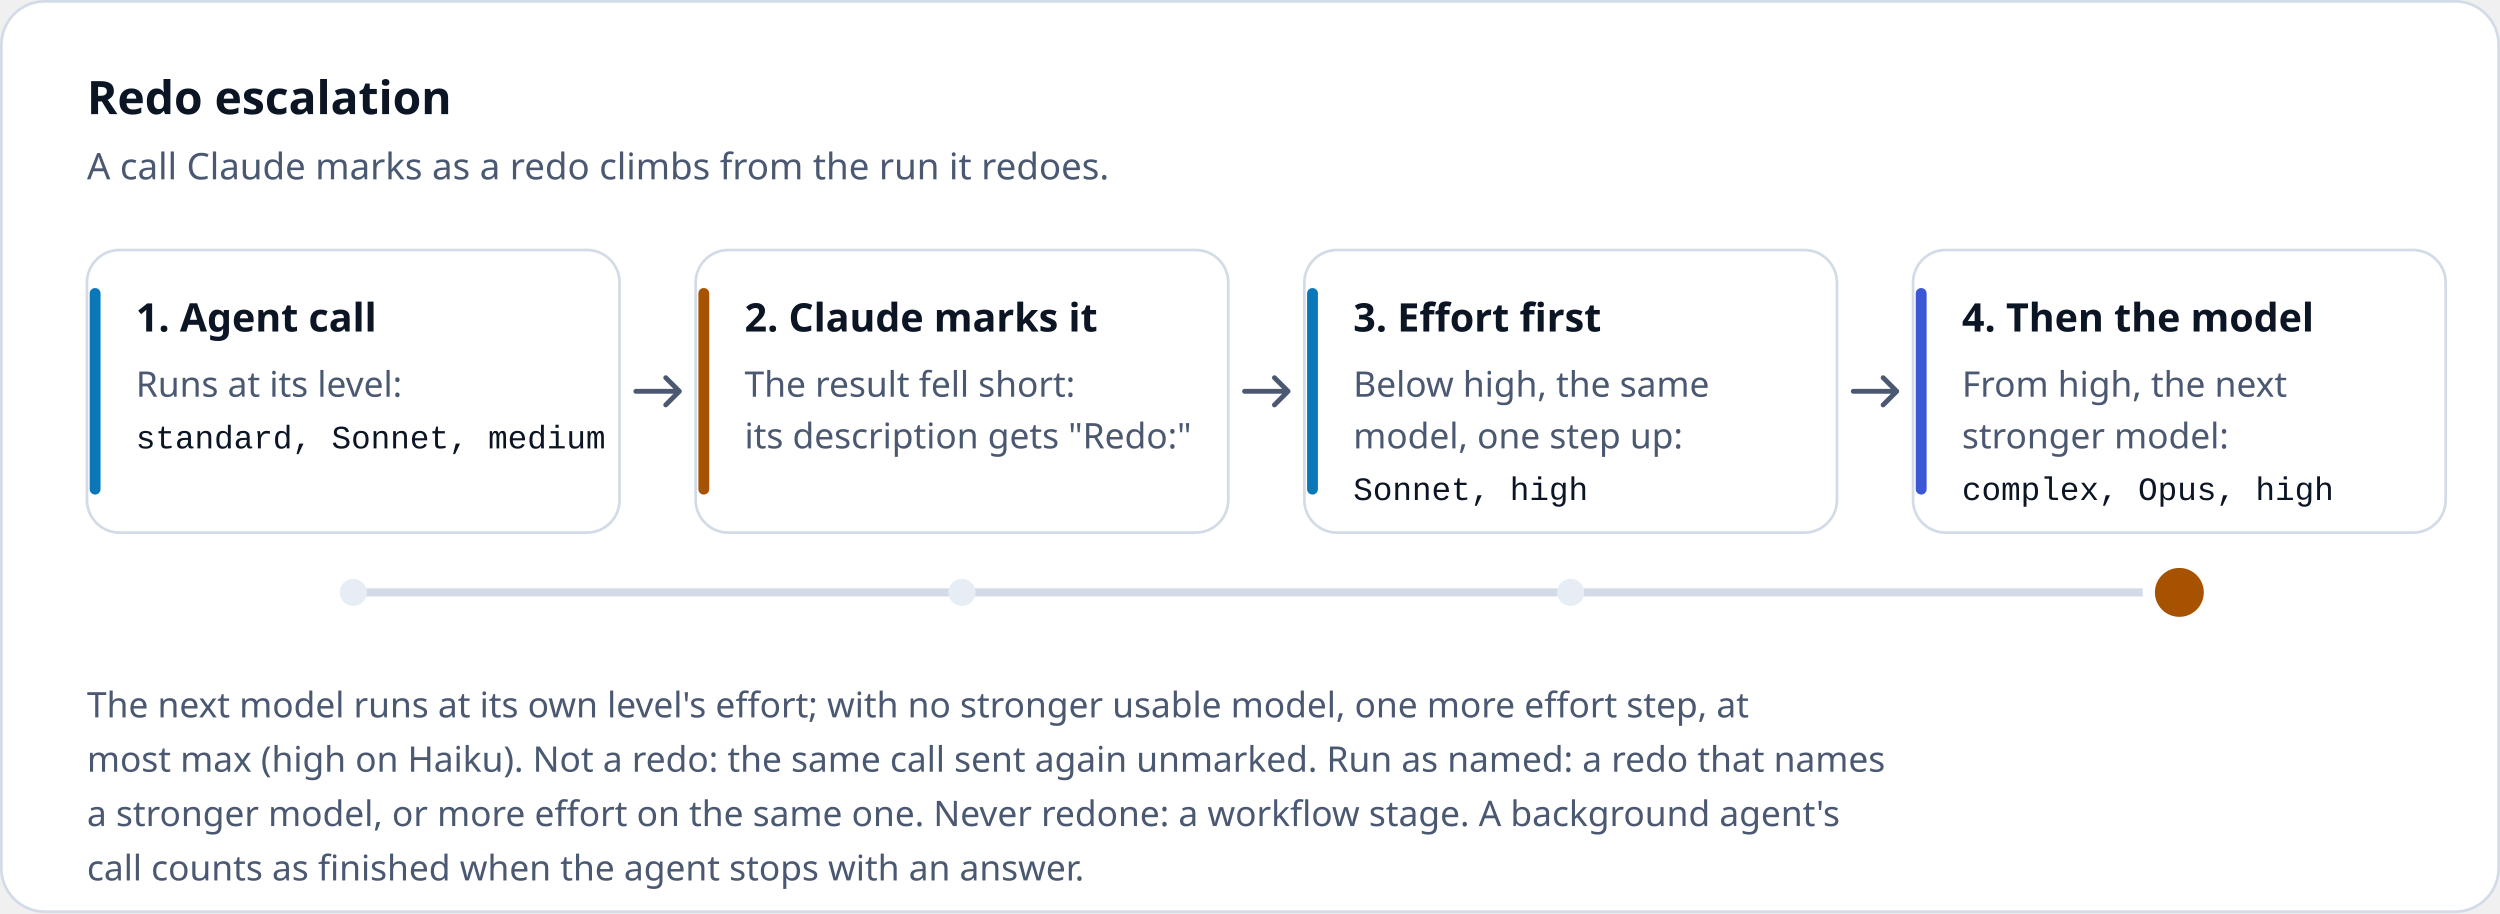
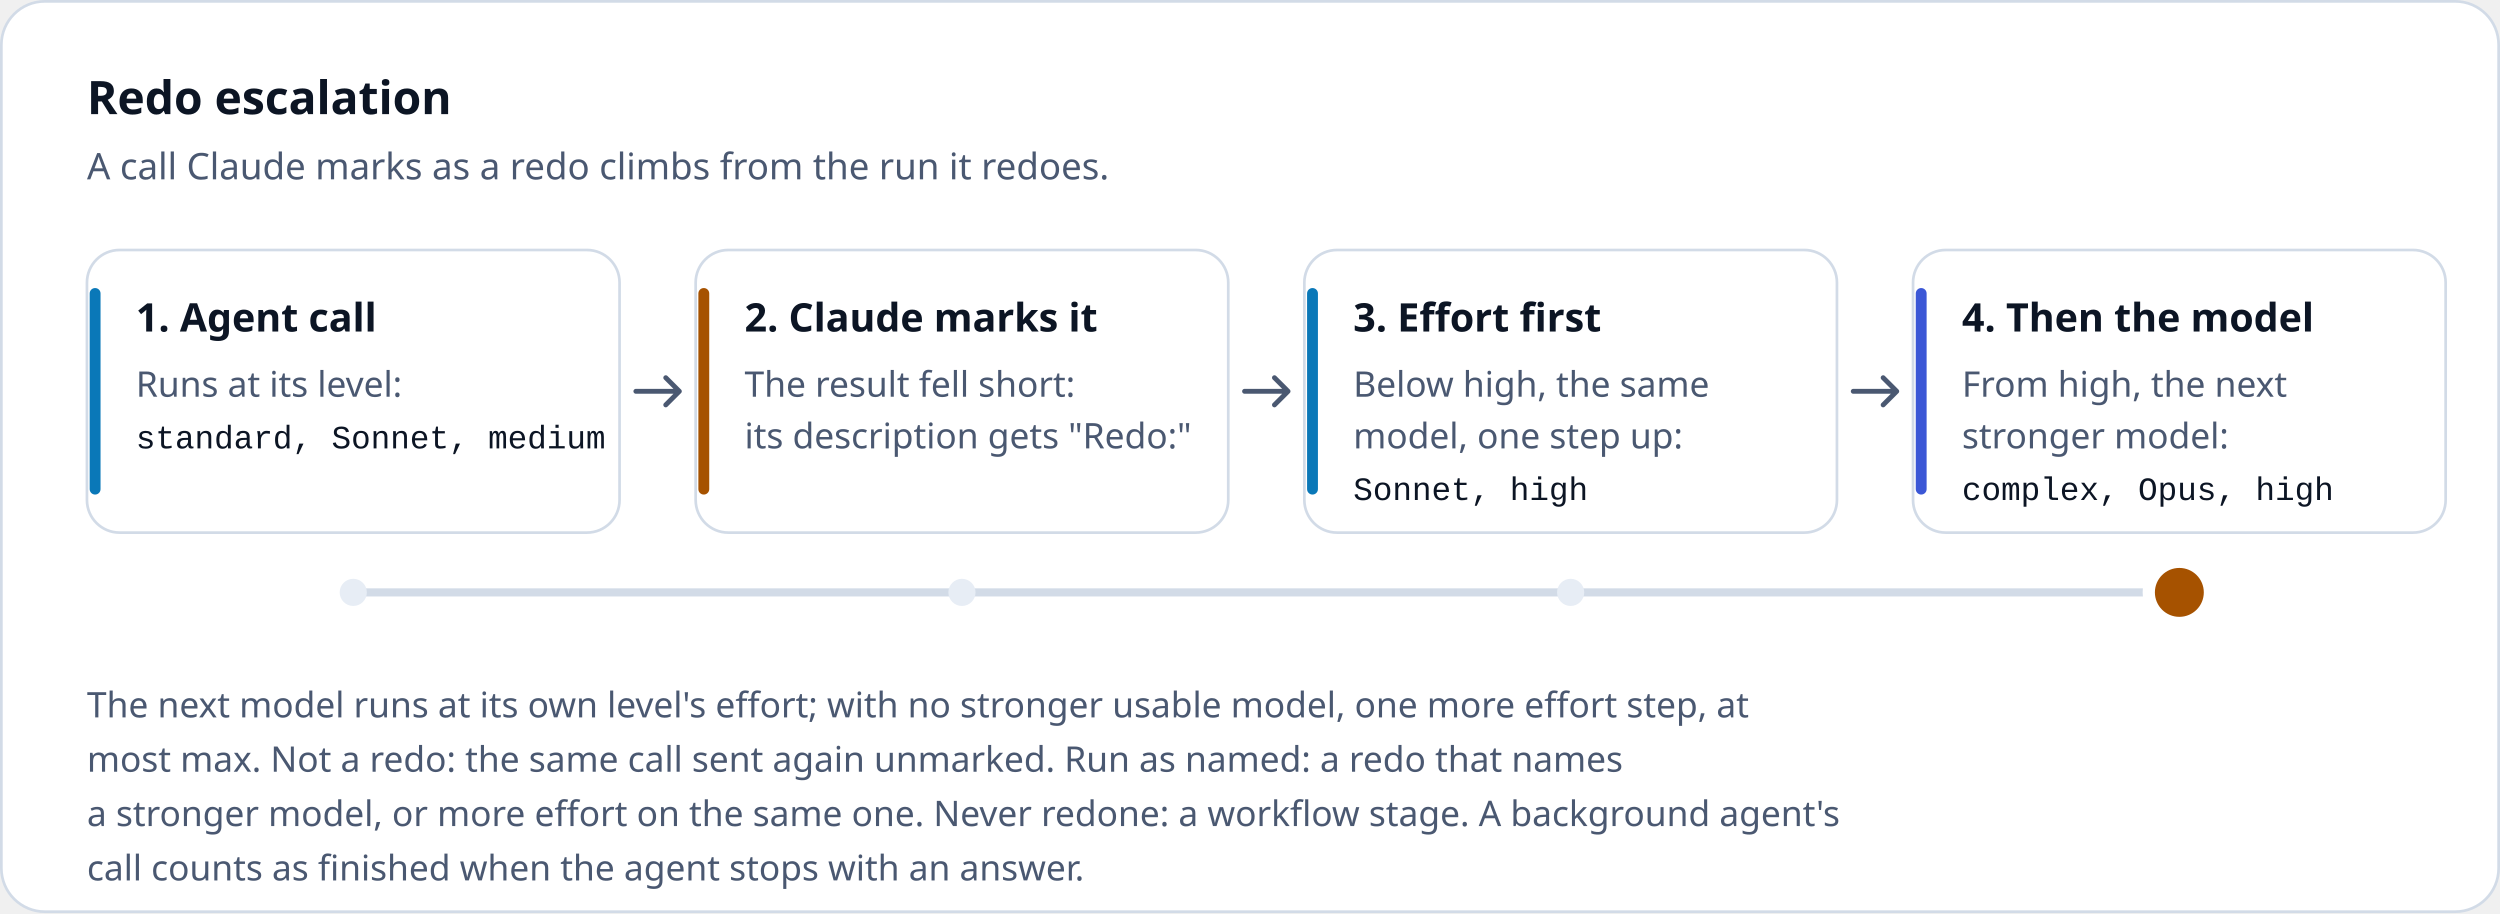
<svg xmlns="http://www.w3.org/2000/svg" viewBox="0 0 920 336" width="920" height="336" role="img" aria-label="A call runs at its level, for example standard on Sonnet at medium effort. When its result falls short, Claude marks a redo by starting the call's description with Redo. Below high effort, the redo runs the same model one effort step up, Sonnet at high. From high, the next redo runs the next stronger model at its own level's effort, complex on Opus at high.">
  <style>text{font-family:-apple-system, BlinkMacSystemFont, "Segoe UI", "Noto Sans", Helvetica, Arial, sans-serif}.mono{font-family:ui-monospace, SFMono-Regular, "SF Mono", Menlo, Consolas, "Liberation Mono", monospace}.b{font-weight:600}.card{fill:#FFFFFF;stroke:#D2DBE7}.ink{fill:#0C1524}.mut{fill:#4A5871}.faint{fill:#E7EDF5}.ln{stroke:#D2DBE7}.lnm{stroke:#4A5871}.rt{fill:#A65200}.rts{stroke:#A65200}.rtsoft{fill:#FFF1DE}.halo{stroke:#FFFFFF}.tag{fill:#FFFFFF}.r1{fill:#0E8C6F}.r1s{stroke:#0E8C6F}.r2{fill:#0A78B8}.r2s{stroke:#0A78B8}.r3{fill:#3B57D6}.r3s{stroke:#3B57D6}.r4{fill:#6D3FD1}.r4s{stroke:#6D3FD1}.r5{fill:#A72C8A}.r5s{stroke:#A72C8A}@media (prefers-color-scheme: dark){.card{fill:#0F1828;stroke:#26344B}.ink{fill:#E7EDF6}.mut{fill:#9BA9BD}.faint{fill:#1A263A}.ln{stroke:#26344B}.lnm{stroke:#9BA9BD}.rt{fill:#FFB23E}.rts{stroke:#FFB23E}.rtsoft{fill:#33260F}.halo{stroke:#0F1828}.tag{fill:#0C1524}.r1{fill:#38D3A8}.r1s{stroke:#38D3A8}.r2{fill:#45B4F2}.r2s{stroke:#45B4F2}.r3{fill:#8196FF}.r3s{stroke:#8196FF}.r4{fill:#AA8BFF}.r4s{stroke:#AA8BFF}.r5{fill:#F27BCD}.r5s{stroke:#F27BCD}}</style>
  <rect x="0.5" y="0.5" width="919" height="335" rx="16" class="card" />
  <text x="32" y="42" class="ink b" font-size="17">Redo escalation</text>
  <text x="32" y="66" class="mut" font-size="13.5">A call Claude marks as a redo climbs from the run it redoes.</text>
  <rect x="32" y="92" width="196" height="104" rx="12" class="card" stroke-width="1" />
  <rect x="33" y="106" width="4" height="76" rx="2" class="r2" />
  <text x="50" y="122" class="ink b" font-size="14.5">1. Agent call</text>
  <text x="50" y="146" class="mut" font-size="13">Runs at its level:</text>
  <text x="50" y="165" class="mono ink" font-size="12">standard, Sonnet, medium</text>
  <path d="M234 144H250M245 139L250 144L245 149" class="lnm" stroke-width="1.8" fill="none" stroke-linecap="round" stroke-linejoin="round" />
  <rect x="256" y="92" width="196" height="104" rx="12" class="card" stroke-width="1" />
  <rect x="257" y="106" width="4" height="76" rx="2" class="rt" />
  <text x="274" y="122" class="ink b" font-size="14.5">2. Claude marks it</text>
  <text x="274" y="146" class="mut" font-size="13">The result fell short:</text>
  <text x="274" y="165" class="mut" font-size="13">its description gets "Redo:"</text>
  <path d="M458 144H474M469 139L474 144L469 149" class="lnm" stroke-width="1.8" fill="none" stroke-linecap="round" stroke-linejoin="round" />
  <rect x="480" y="92" width="196" height="104" rx="12" class="card" stroke-width="1" />
  <rect x="481" y="106" width="4" height="76" rx="2" class="r2" />
  <text x="498" y="122" class="ink b" font-size="14.5">3. Effort first</text>
  <text x="498" y="146" class="mut" font-size="13">Below high, the same</text>
  <text x="498" y="165" class="mut" font-size="13">model, one step up:</text>
  <text x="498" y="184" class="mono ink" font-size="12">Sonnet, high</text>
  <path d="M682 144H698M693 139L698 144L693 149" class="lnm" stroke-width="1.8" fill="none" stroke-linecap="round" stroke-linejoin="round" />
  <rect x="704" y="92" width="196" height="104" rx="12" class="card" stroke-width="1" />
  <rect x="705" y="106" width="4" height="76" rx="2" class="r3" />
  <text x="722" y="122" class="ink b" font-size="14.5">4. Then the model</text>
  <text x="722" y="146" class="mut" font-size="13">From high, the next</text>
  <text x="722" y="165" class="mut" font-size="13">stronger model:</text>
  <text x="722" y="184" class="mono ink" font-size="12">complex, Opus, high</text>
  <path d="M130.0 218H802.0" class="ln" stroke-width="3" stroke-linecap="round" />
  <circle cx="130.0" cy="218" r="5" class="faint" />
  <circle cx="354.0" cy="218" r="5" class="faint" />
  <circle cx="578.0" cy="218" r="5" class="faint" />
  <circle cx="802.0" cy="218" r="5" class="faint" />
  <circle cx="802.0" cy="218" r="11" class="halo" fill="none" stroke-width="5" />
  <circle cx="802.0" cy="218" r="9" class="rt" />
  <text x="32" y="264" class="mut" font-size="13">The next model runs at its own level's effort; with no stronger usable model, one more effort step, at</text>
-   <text x="32" y="284" class="mut" font-size="13">most max (high on Haiku). Not a redo: the same call sent again unmarked. Run as named: a redo that names</text>
+   <text x="32" y="284" class="mut" font-size="13">most max. Not a redo: the same call sent again unmarked. Run as named: a redo that names</text>
  <text x="32" y="304" class="mut" font-size="13">a stronger model, or more effort on the same one. Never redone: a workflow stage. A background agent's</text>
  <text x="32" y="324" class="mut" font-size="13">call counts as finished when the agent stops with an answer.</text>
</svg>
